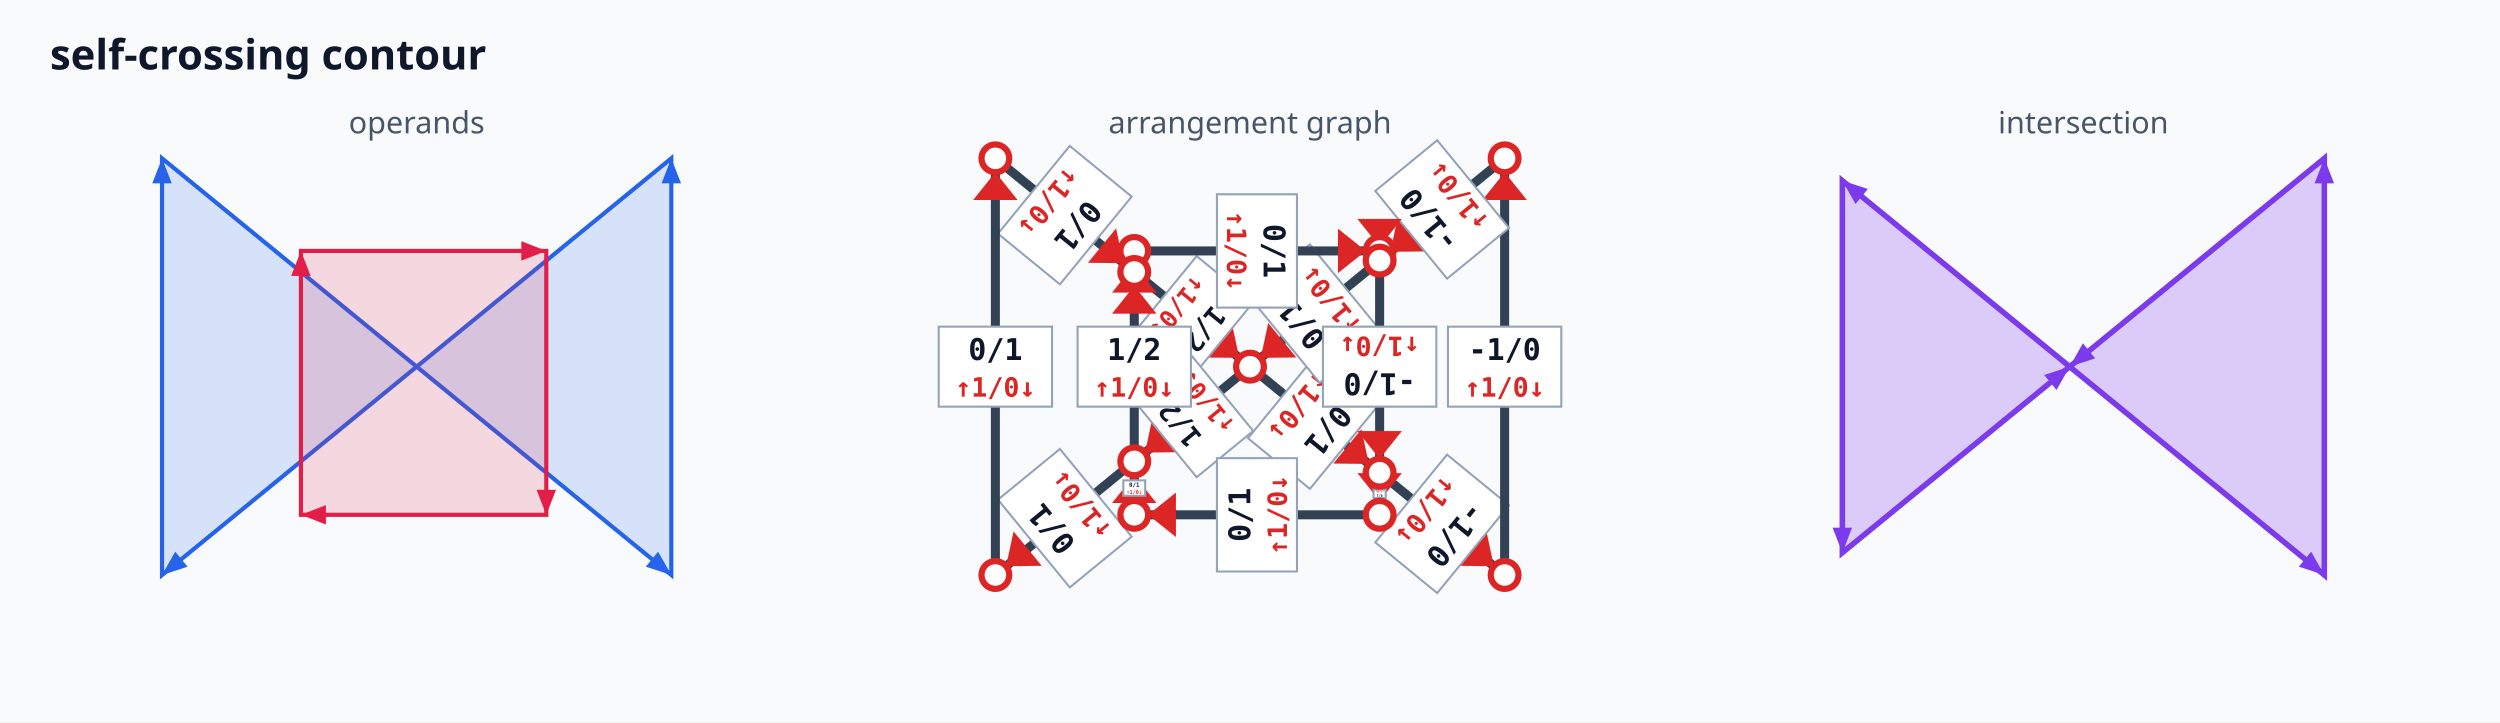
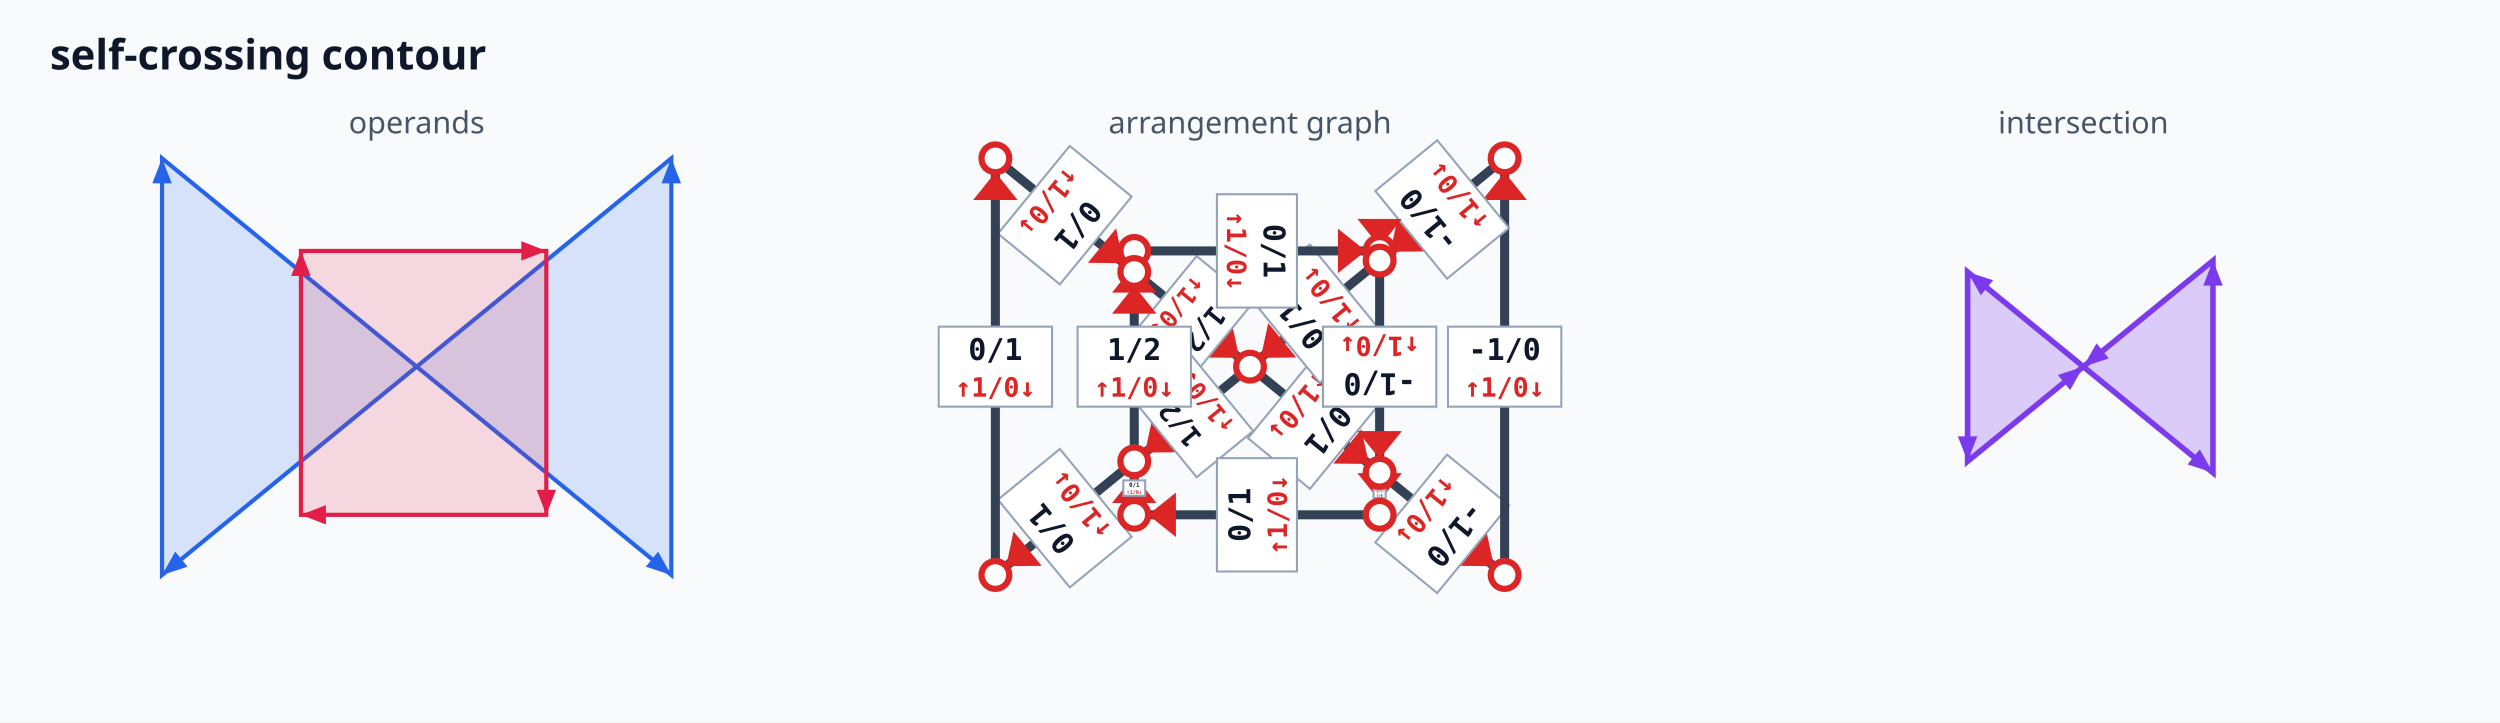
<svg xmlns="http://www.w3.org/2000/svg" viewBox="0 0 900 260" width="900" height="260">
  <rect x="0" y="0" width="900" height="260" style="fill: #f8fafc; stroke: none" />
  <text x="18" y="25" font-size="15" style="fill: #0f172a; font-family: system-ui; font-weight: 600">self-crossing contour</text>
  <text x="150" y="48" font-size="11" style="fill: #475569; font-family: system-ui; text-anchor: middle">operands</text>
  <text x="450" y="48" font-size="11" style="fill: #475569; font-family: system-ui; text-anchor: middle">arrangement graph</text>
  <text x="750" y="48" font-size="11" style="fill: #475569; font-family: system-ui; text-anchor: middle">intersection</text>
  <path d="M 58.333 57 L 241.667 207 V 57 L 58.333 207 Z" style="fill: #2563eb; fill-opacity: 0.16; fill-rule: nonzero; stroke: #2563eb; stroke-width: 1.5" />
  <path d="M 108.333 90.333 H 196.667 V 185.333 H 108.333 Z" style="fill: #e11d48; fill-opacity: 0.16; fill-rule: nonzero; stroke: #e11d48; stroke-width: 1.5" />
-   <path d="M 745.089 132 L 663.244 65.036 V 198.964 Z M 745.089 132 L 836.756 207 V 57 Z" style="fill: #7c3aed; fill-opacity: 0.24; fill-rule: nonzero; stroke: #7c3aed; stroke-width: 2" />
+   <path d="M 750 132 L 708.333 97.909 V 166.091 Z M 750 132 L 796.667 170.182 V 93.818 Z" style="fill: #7c3aed; fill-opacity: 0.24; fill-rule: nonzero; stroke: #7c3aed; stroke-width: 2" />
  <path d="M 241.667 207 L 232.485 204.01 L 236.917 198.592 Z" style="fill: #2563eb; fill-opacity: 1.0; stroke: none" />
  <path d="M 241.667 57 L 245.167 66 H 238.167 Z" style="fill: #2563eb; fill-opacity: 1.0; stroke: none" />
  <path d="M 58.333 207 L 63.083 198.592 L 67.515 204.01 Z" style="fill: #2563eb; fill-opacity: 1.0; stroke: none" />
  <path d="M 58.333 57 L 61.833 66 H 54.833 Z" style="fill: #2563eb; fill-opacity: 1.0; stroke: none" />
  <path d="M 196.667 90.333 L 187.667 93.833 V 86.833 Z" style="fill: #e11d48; fill-opacity: 1.0; stroke: none" />
  <path d="M 196.667 185.333 L 193.167 176.333 H 200.167 Z" style="fill: #e11d48; fill-opacity: 1.0; stroke: none" />
  <path d="M 108.333 185.333 L 117.333 181.833 V 188.833 Z" style="fill: #e11d48; fill-opacity: 1.0; stroke: none" />
  <path d="M 108.333 90.333 L 111.833 99.333 H 104.833 Z" style="fill: #e11d48; fill-opacity: 1.0; stroke: none" />
  <path d="M 358.333 57 L 408.333 97.909" style="fill: none; stroke: #334155; stroke-width: 3.25" />
  <path d="M 404.464 94.743 L 391.658 94.602 L 401.79 82.219 Z" style="fill: #dc2626; fill-opacity: 1.0; stroke: none" />
  <rect x="362.933" y="63.055" width="40.8" height="28.8" style="fill: #fff; stroke: #94a3b8; stroke-width: 0.75" transform="rotate(129.2894 383.3333 77.45455)" />
  <text x="383.333" y="75.055" font-size="10.8" style="fill: #0f172a; font-family: ui-monospace, monospace; font-weight: 700; text-anchor: middle" transform="rotate(129.2894 383.3333 77.45455)">0/1</text>
  <text x="383.333" y="88.255" font-size="9.6" style="fill: #dc2626; font-family: ui-monospace, monospace; font-weight: 700; text-anchor: middle" transform="rotate(129.2894 383.3333 77.45455)">↑1/0↓</text>
  <path d="M 408.333 97.909 L 450 132" style="fill: none; stroke: #334155; stroke-width: 3.25" />
  <path d="M 446.13 128.834 L 433.325 128.693 L 443.457 116.31 Z" style="fill: #dc2626; fill-opacity: 1.0; stroke: none" />
  <rect x="410.536" y="101.804" width="37.26" height="26.302" style="fill: #fff; stroke: #94a3b8; stroke-width: 0.75" transform="rotate(129.2894 429.1667 114.9545)" />
  <text x="429.167" y="112.763" font-size="9.863" style="fill: #0f172a; font-family: ui-monospace, monospace; font-weight: 700; text-anchor: middle" transform="rotate(129.2894 429.1667 114.9545)">1/2</text>
  <text x="429.167" y="124.818" font-size="8.767" style="fill: #dc2626; font-family: ui-monospace, monospace; font-weight: 700; text-anchor: middle" transform="rotate(129.2894 429.1667 114.9545)">↑1/0↓</text>
  <path d="M 450 132 L 496.667 170.182" style="fill: none; stroke: #334155; stroke-width: 3.25" />
  <path d="M 492.797 167.016 L 479.991 166.875 L 490.123 154.492 Z" style="fill: #dc2626; fill-opacity: 1.0; stroke: none" />
  <rect x="452.933" y="136.691" width="40.8" height="28.8" style="fill: #fff; stroke: #94a3b8; stroke-width: 0.75" transform="rotate(129.2894 473.3333 151.0909)" />
  <text x="473.333" y="148.691" font-size="10.8" style="fill: #0f172a; font-family: ui-monospace, monospace; font-weight: 700; text-anchor: middle" transform="rotate(129.2894 473.3333 151.0909)">0/1</text>
  <text x="473.333" y="161.891" font-size="9.6" style="fill: #dc2626; font-family: ui-monospace, monospace; font-weight: 700; text-anchor: middle" transform="rotate(129.2894 473.3333 151.0909)">↑1/0↓</text>
  <path d="M 496.667 170.182 L 541.667 207" style="fill: none; stroke: #334155; stroke-width: 3.25" />
  <path d="M 537.797 203.834 L 524.991 203.693 L 535.123 191.31 Z" style="fill: #dc2626; fill-opacity: 1.0; stroke: none" />
  <rect x="498.767" y="174.191" width="40.8" height="28.8" style="fill: #fff; stroke: #94a3b8; stroke-width: 0.75" transform="rotate(129.2894 519.1667 188.5909)" />
  <text x="519.167" y="186.191" font-size="10.8" style="fill: #0f172a; font-family: ui-monospace, monospace; font-weight: 700; text-anchor: middle" transform="rotate(129.2894 519.1667 188.5909)">-1/0</text>
  <text x="519.167" y="199.391" font-size="9.6" style="fill: #dc2626; font-family: ui-monospace, monospace; font-weight: 700; text-anchor: middle" transform="rotate(129.2894 519.1667 188.5909)">↑1/0↓</text>
  <path d="M 541.667 207 V 57" style="fill: none; stroke: #334155; stroke-width: 3.25" />
  <path d="M 541.667 62 L 549.667 72 H 533.667 Z" style="fill: #dc2626; fill-opacity: 1.0; stroke: none" />
  <rect x="521.267" y="117.6" width="40.8" height="28.8" style="fill: #fff; stroke: #94a3b8; stroke-width: 0.75" transform="rotate(0 541.6667 132)" />
  <text x="541.667" y="129.6" font-size="10.8" style="fill: #0f172a; font-family: ui-monospace, monospace; font-weight: 700; text-anchor: middle" transform="rotate(0 541.6667 132)">-1/0</text>
  <text x="541.667" y="142.8" font-size="9.6" style="fill: #dc2626; font-family: ui-monospace, monospace; font-weight: 700; text-anchor: middle" transform="rotate(0 541.6667 132)">↑1/0↓</text>
  <path d="M 541.667 57 L 496.667 93.818" style="fill: none; stroke: #334155; stroke-width: 3.25" />
  <path d="M 500.536 90.652 L 503.21 78.128 L 513.342 90.511 Z" style="fill: #dc2626; fill-opacity: 1.0; stroke: none" />
  <rect x="498.767" y="61.009" width="40.8" height="28.8" style="fill: #fff; stroke: #94a3b8; stroke-width: 0.75" transform="rotate(230.7106 519.1667 75.40909)" />
  <text x="519.167" y="73.009" font-size="10.8" style="fill: #0f172a; font-family: ui-monospace, monospace; font-weight: 700; text-anchor: middle" transform="rotate(230.7106 519.1667 75.40909)">-1/0</text>
  <text x="519.167" y="86.209" font-size="9.6" style="fill: #dc2626; font-family: ui-monospace, monospace; font-weight: 700; text-anchor: middle" transform="rotate(230.7106 519.1667 75.40909)">↑1/0↓</text>
  <path d="M 496.667 93.818 L 450 132" style="fill: none; stroke: #334155; stroke-width: 3.25" />
  <path d="M 453.87 128.834 L 456.543 116.31 L 466.675 128.693 Z" style="fill: #dc2626; fill-opacity: 1.0; stroke: none" />
  <rect x="452.933" y="98.509" width="40.8" height="28.8" style="fill: #fff; stroke: #94a3b8; stroke-width: 0.75" transform="rotate(230.7106 473.3333 112.9091)" />
  <text x="473.333" y="110.509" font-size="10.8" style="fill: #0f172a; font-family: ui-monospace, monospace; font-weight: 700; text-anchor: middle" transform="rotate(230.7106 473.3333 112.9091)">0/1</text>
  <text x="473.333" y="123.709" font-size="9.6" style="fill: #dc2626; font-family: ui-monospace, monospace; font-weight: 700; text-anchor: middle" transform="rotate(230.7106 473.3333 112.9091)">↑1/0↓</text>
  <path d="M 450 132 L 408.333 166.091" style="fill: none; stroke: #334155; stroke-width: 3.25" />
  <path d="M 412.203 162.925 L 414.877 150.401 L 425.009 162.784 Z" style="fill: #dc2626; fill-opacity: 1.0; stroke: none" />
  <rect x="410.536" y="135.895" width="37.26" height="26.302" style="fill: #fff; stroke: #94a3b8; stroke-width: 0.75" transform="rotate(230.7106 429.1667 149.0454)" />
  <text x="429.167" y="146.854" font-size="9.863" style="fill: #0f172a; font-family: ui-monospace, monospace; font-weight: 700; text-anchor: middle" transform="rotate(230.7106 429.1667 149.0454)">1/2</text>
  <text x="429.167" y="158.909" font-size="8.767" style="fill: #dc2626; font-family: ui-monospace, monospace; font-weight: 700; text-anchor: middle" transform="rotate(230.7106 429.1667 149.0454)">↑1/0↓</text>
  <path d="M 408.333 166.091 L 358.333 207" style="fill: none; stroke: #334155; stroke-width: 3.25" />
  <path d="M 362.203 203.834 L 364.877 191.31 L 375.009 203.693 Z" style="fill: #dc2626; fill-opacity: 1.0; stroke: none" />
  <rect x="362.933" y="172.145" width="40.8" height="28.8" style="fill: #fff; stroke: #94a3b8; stroke-width: 0.75" transform="rotate(230.7106 383.3333 186.5454)" />
  <text x="383.333" y="184.145" font-size="10.8" style="fill: #0f172a; font-family: ui-monospace, monospace; font-weight: 700; text-anchor: middle" transform="rotate(230.7106 383.3333 186.5454)">0/1</text>
  <text x="383.333" y="197.345" font-size="9.6" style="fill: #dc2626; font-family: ui-monospace, monospace; font-weight: 700; text-anchor: middle" transform="rotate(230.7106 383.3333 186.5454)">↑1/0↓</text>
  <path d="M 358.333 207 V 57" style="fill: none; stroke: #334155; stroke-width: 3.25" />
  <path d="M 358.333 62 L 366.333 72 H 350.333 Z" style="fill: #dc2626; fill-opacity: 1.0; stroke: none" />
  <rect x="337.933" y="117.6" width="40.8" height="28.8" style="fill: #fff; stroke: #94a3b8; stroke-width: 0.75" transform="rotate(0 358.3333 132)" />
  <text x="358.333" y="129.6" font-size="10.8" style="fill: #0f172a; font-family: ui-monospace, monospace; font-weight: 700; text-anchor: middle" transform="rotate(0 358.3333 132)">0/1</text>
  <text x="358.333" y="142.8" font-size="9.6" style="fill: #dc2626; font-family: ui-monospace, monospace; font-weight: 700; text-anchor: middle" transform="rotate(0 358.3333 132)">↑1/0↓</text>
  <path d="M 408.333 90.333 H 496.667" style="fill: none; stroke: #334155; stroke-width: 3.25" />
  <path d="M 491.667 90.333 L 481.667 98.333 V 82.333 Z" style="fill: #dc2626; fill-opacity: 1.0; stroke: none" />
  <rect x="432.1" y="75.933" width="40.8" height="28.8" style="fill: #fff; stroke: #94a3b8; stroke-width: 0.75" transform="rotate(90 452.5 90.33333)" />
  <text x="452.5" y="87.933" font-size="10.8" style="fill: #0f172a; font-family: ui-monospace, monospace; font-weight: 700; text-anchor: middle" transform="rotate(90 452.5 90.33333)">0/1</text>
  <text x="452.5" y="101.133" font-size="9.6" style="fill: #dc2626; font-family: ui-monospace, monospace; font-weight: 700; text-anchor: middle" transform="rotate(90 452.5 90.33333)">↑1/0↓</text>
  <path d="M 496.667 90.333 V 93.818" style="fill: none; stroke: #334155; stroke-width: 3.25" />
  <path d="M 496.667 88.818 L 488.667 78.818 H 504.667 Z" style="fill: #dc2626; fill-opacity: 1.0; stroke: none" />
  <path d="M 496.667 93.818 V 170.182" style="fill: none; stroke: #334155; stroke-width: 3.25" />
  <path d="M 496.667 165.182 L 488.667 155.182 H 504.667 Z" style="fill: #dc2626; fill-opacity: 1.0; stroke: none" />
  <rect x="476.267" y="117.6" width="40.8" height="28.8" style="fill: #fff; stroke: #94a3b8; stroke-width: 0.75" transform="rotate(180 496.6667 132)" />
  <text x="496.667" y="129.6" font-size="10.8" style="fill: #0f172a; font-family: ui-monospace, monospace; font-weight: 700; text-anchor: middle" transform="rotate(180 496.6667 132)">-1/0</text>
  <text x="496.667" y="142.8" font-size="9.6" style="fill: #dc2626; font-family: ui-monospace, monospace; font-weight: 700; text-anchor: middle" transform="rotate(180 496.6667 132)">↑1/0↓</text>
  <path d="M 496.667 170.182 V 185.333" style="fill: none; stroke: #334155; stroke-width: 3.25" />
  <path d="M 496.667 180.333 L 488.667 170.333 H 504.667 Z" style="fill: #dc2626; fill-opacity: 1.0; stroke: none" />
  <rect x="494.477" y="176.212" width="4.379" height="3.091" style="fill: #fff; stroke: #94a3b8; stroke-width: 0.75" transform="rotate(180 496.6667 177.7576)" />
  <text x="496.667" y="177.5" font-size="1.159" style="fill: #0f172a; font-family: ui-monospace, monospace; font-weight: 700; text-anchor: middle" transform="rotate(180 496.6667 177.7576)">0/1</text>
  <text x="496.667" y="178.917" font-size="1.03" style="fill: #dc2626; font-family: ui-monospace, monospace; font-weight: 700; text-anchor: middle" transform="rotate(180 496.6667 177.7576)">↑1/0↓</text>
  <path d="M 496.667 185.333 H 408.333" style="fill: none; stroke: #334155; stroke-width: 3.25" />
  <path d="M 413.333 185.333 L 423.333 177.333 V 193.333 Z" style="fill: #dc2626; fill-opacity: 1.0; stroke: none" />
  <rect x="432.1" y="170.933" width="40.8" height="28.8" style="fill: #fff; stroke: #94a3b8; stroke-width: 0.75" transform="rotate(270 452.5 185.3333)" />
  <text x="452.5" y="182.933" font-size="10.8" style="fill: #0f172a; font-family: ui-monospace, monospace; font-weight: 700; text-anchor: middle" transform="rotate(270 452.5 185.3333)">0/1</text>
  <text x="452.5" y="196.133" font-size="9.6" style="fill: #dc2626; font-family: ui-monospace, monospace; font-weight: 700; text-anchor: middle" transform="rotate(270 452.5 185.3333)">↑1/0↓</text>
  <path d="M 408.333 185.333 V 166.091" style="fill: none; stroke: #334155; stroke-width: 3.25" />
  <path d="M 408.333 171.091 L 416.333 181.091 H 400.333 Z" style="fill: #dc2626; fill-opacity: 1.0; stroke: none" />
  <rect x="404.405" y="172.939" width="7.856" height="5.545" style="fill: #fff; stroke: #94a3b8; stroke-width: 0.75" transform="rotate(0 408.3333 175.7121)" />
  <text x="408.333" y="175.25" font-size="2.08" style="fill: #0f172a; font-family: ui-monospace, monospace; font-weight: 700; text-anchor: middle" transform="rotate(0 408.3333 175.7121)">0/1</text>
  <text x="408.333" y="177.792" font-size="1.848" style="fill: #dc2626; font-family: ui-monospace, monospace; font-weight: 700; text-anchor: middle" transform="rotate(0 408.3333 175.7121)">↑1/0↓</text>
  <path d="M 408.333 166.091 V 97.909" style="fill: none; stroke: #334155; stroke-width: 3.25" />
  <path d="M 408.333 102.909 L 416.333 112.909 H 400.333 Z" style="fill: #dc2626; fill-opacity: 1.0; stroke: none" />
  <rect x="387.933" y="117.6" width="40.8" height="28.8" style="fill: #fff; stroke: #94a3b8; stroke-width: 0.75" transform="rotate(0 408.3333 132)" />
  <text x="408.333" y="129.6" font-size="10.8" style="fill: #0f172a; font-family: ui-monospace, monospace; font-weight: 700; text-anchor: middle" transform="rotate(0 408.3333 132)">1/2</text>
  <text x="408.333" y="142.8" font-size="9.6" style="fill: #dc2626; font-family: ui-monospace, monospace; font-weight: 700; text-anchor: middle" transform="rotate(0 408.3333 132)">↑1/0↓</text>
  <path d="M 408.333 97.909 V 90.333" style="fill: none; stroke: #334155; stroke-width: 3.25" />
  <path d="M 408.333 95.333 L 416.333 105.333 H 400.333 Z" style="fill: #dc2626; fill-opacity: 1.0; stroke: none" />
  <circle cx="358.333" cy="57" r="5" style="fill: #fff; stroke: #dc2626; stroke-width: 2.25" />
  <circle cx="541.667" cy="207" r="5" style="fill: #fff; stroke: #dc2626; stroke-width: 2.25" />
  <circle cx="541.667" cy="57" r="5" style="fill: #fff; stroke: #dc2626; stroke-width: 2.25" />
  <circle cx="450" cy="132" r="5" style="fill: #fff; stroke: #dc2626; stroke-width: 2.25" />
  <circle cx="358.333" cy="207" r="5" style="fill: #fff; stroke: #dc2626; stroke-width: 2.25" />
  <circle cx="408.333" cy="90.333" r="5" style="fill: #fff; stroke: #dc2626; stroke-width: 2.25" />
  <circle cx="496.667" cy="90.333" r="5" style="fill: #fff; stroke: #dc2626; stroke-width: 2.25" />
  <circle cx="496.667" cy="170.182" r="5" style="fill: #fff; stroke: #dc2626; stroke-width: 2.25" />
  <circle cx="496.667" cy="93.818" r="5" style="fill: #fff; stroke: #dc2626; stroke-width: 2.25" />
  <circle cx="496.667" cy="185.333" r="5" style="fill: #fff; stroke: #dc2626; stroke-width: 2.25" />
  <circle cx="408.333" cy="185.333" r="5" style="fill: #fff; stroke: #dc2626; stroke-width: 2.25" />
  <circle cx="408.333" cy="97.909" r="5" style="fill: #fff; stroke: #dc2626; stroke-width: 2.25" />
  <circle cx="408.333" cy="166.091" r="5" style="fill: #fff; stroke: #dc2626; stroke-width: 2.25" />
-   <path d="M 663.244 65.036 L 672.426 68.026 L 667.993 73.444 Z" style="fill: #7c3aed; fill-opacity: 1.0; stroke: none" />
-   <path d="M 663.244 198.964 L 659.744 189.964 H 666.744 Z" style="fill: #7c3aed; fill-opacity: 1.0; stroke: none" />
-   <path d="M 745.089 132 L 740.34 140.408 L 735.907 134.99 Z" style="fill: #7c3aed; fill-opacity: 1.0; stroke: none" />
-   <path d="M 836.756 207 L 827.574 204.01 L 832.007 198.592 Z" style="fill: #7c3aed; fill-opacity: 1.0; stroke: none" />
-   <path d="M 836.756 57 L 840.256 66 H 833.256 Z" style="fill: #7c3aed; fill-opacity: 1.0; stroke: none" />
-   <path d="M 745.089 132 L 749.839 123.592 L 754.271 129.01 Z" style="fill: #7c3aed; fill-opacity: 1.0; stroke: none" />
+   <path d="M 708.333 97.909 L 717.515 100.899 L 713.083 106.317 Z" style="fill: #7c3aed; fill-opacity: 1.0; stroke: none" />
+   <path d="M 708.333 166.091 L 704.833 157.091 H 711.833 Z" style="fill: #7c3aed; fill-opacity: 1.0; stroke: none" />
+   <path d="M 750 132 L 745.251 140.408 L 740.818 134.99 Z" style="fill: #7c3aed; fill-opacity: 1.0; stroke: none" />
+   <path d="M 796.667 170.182 L 787.485 167.192 L 791.917 161.774 Z" style="fill: #7c3aed; fill-opacity: 1.0; stroke: none" />
+   <path d="M 796.667 93.818 L 800.167 102.818 H 793.167 Z" style="fill: #7c3aed; fill-opacity: 1.0; stroke: none" />
+   <path d="M 750 132 L 754.749 123.592 L 759.182 129.01 Z" style="fill: #7c3aed; fill-opacity: 1.0; stroke: none" />
</svg>
